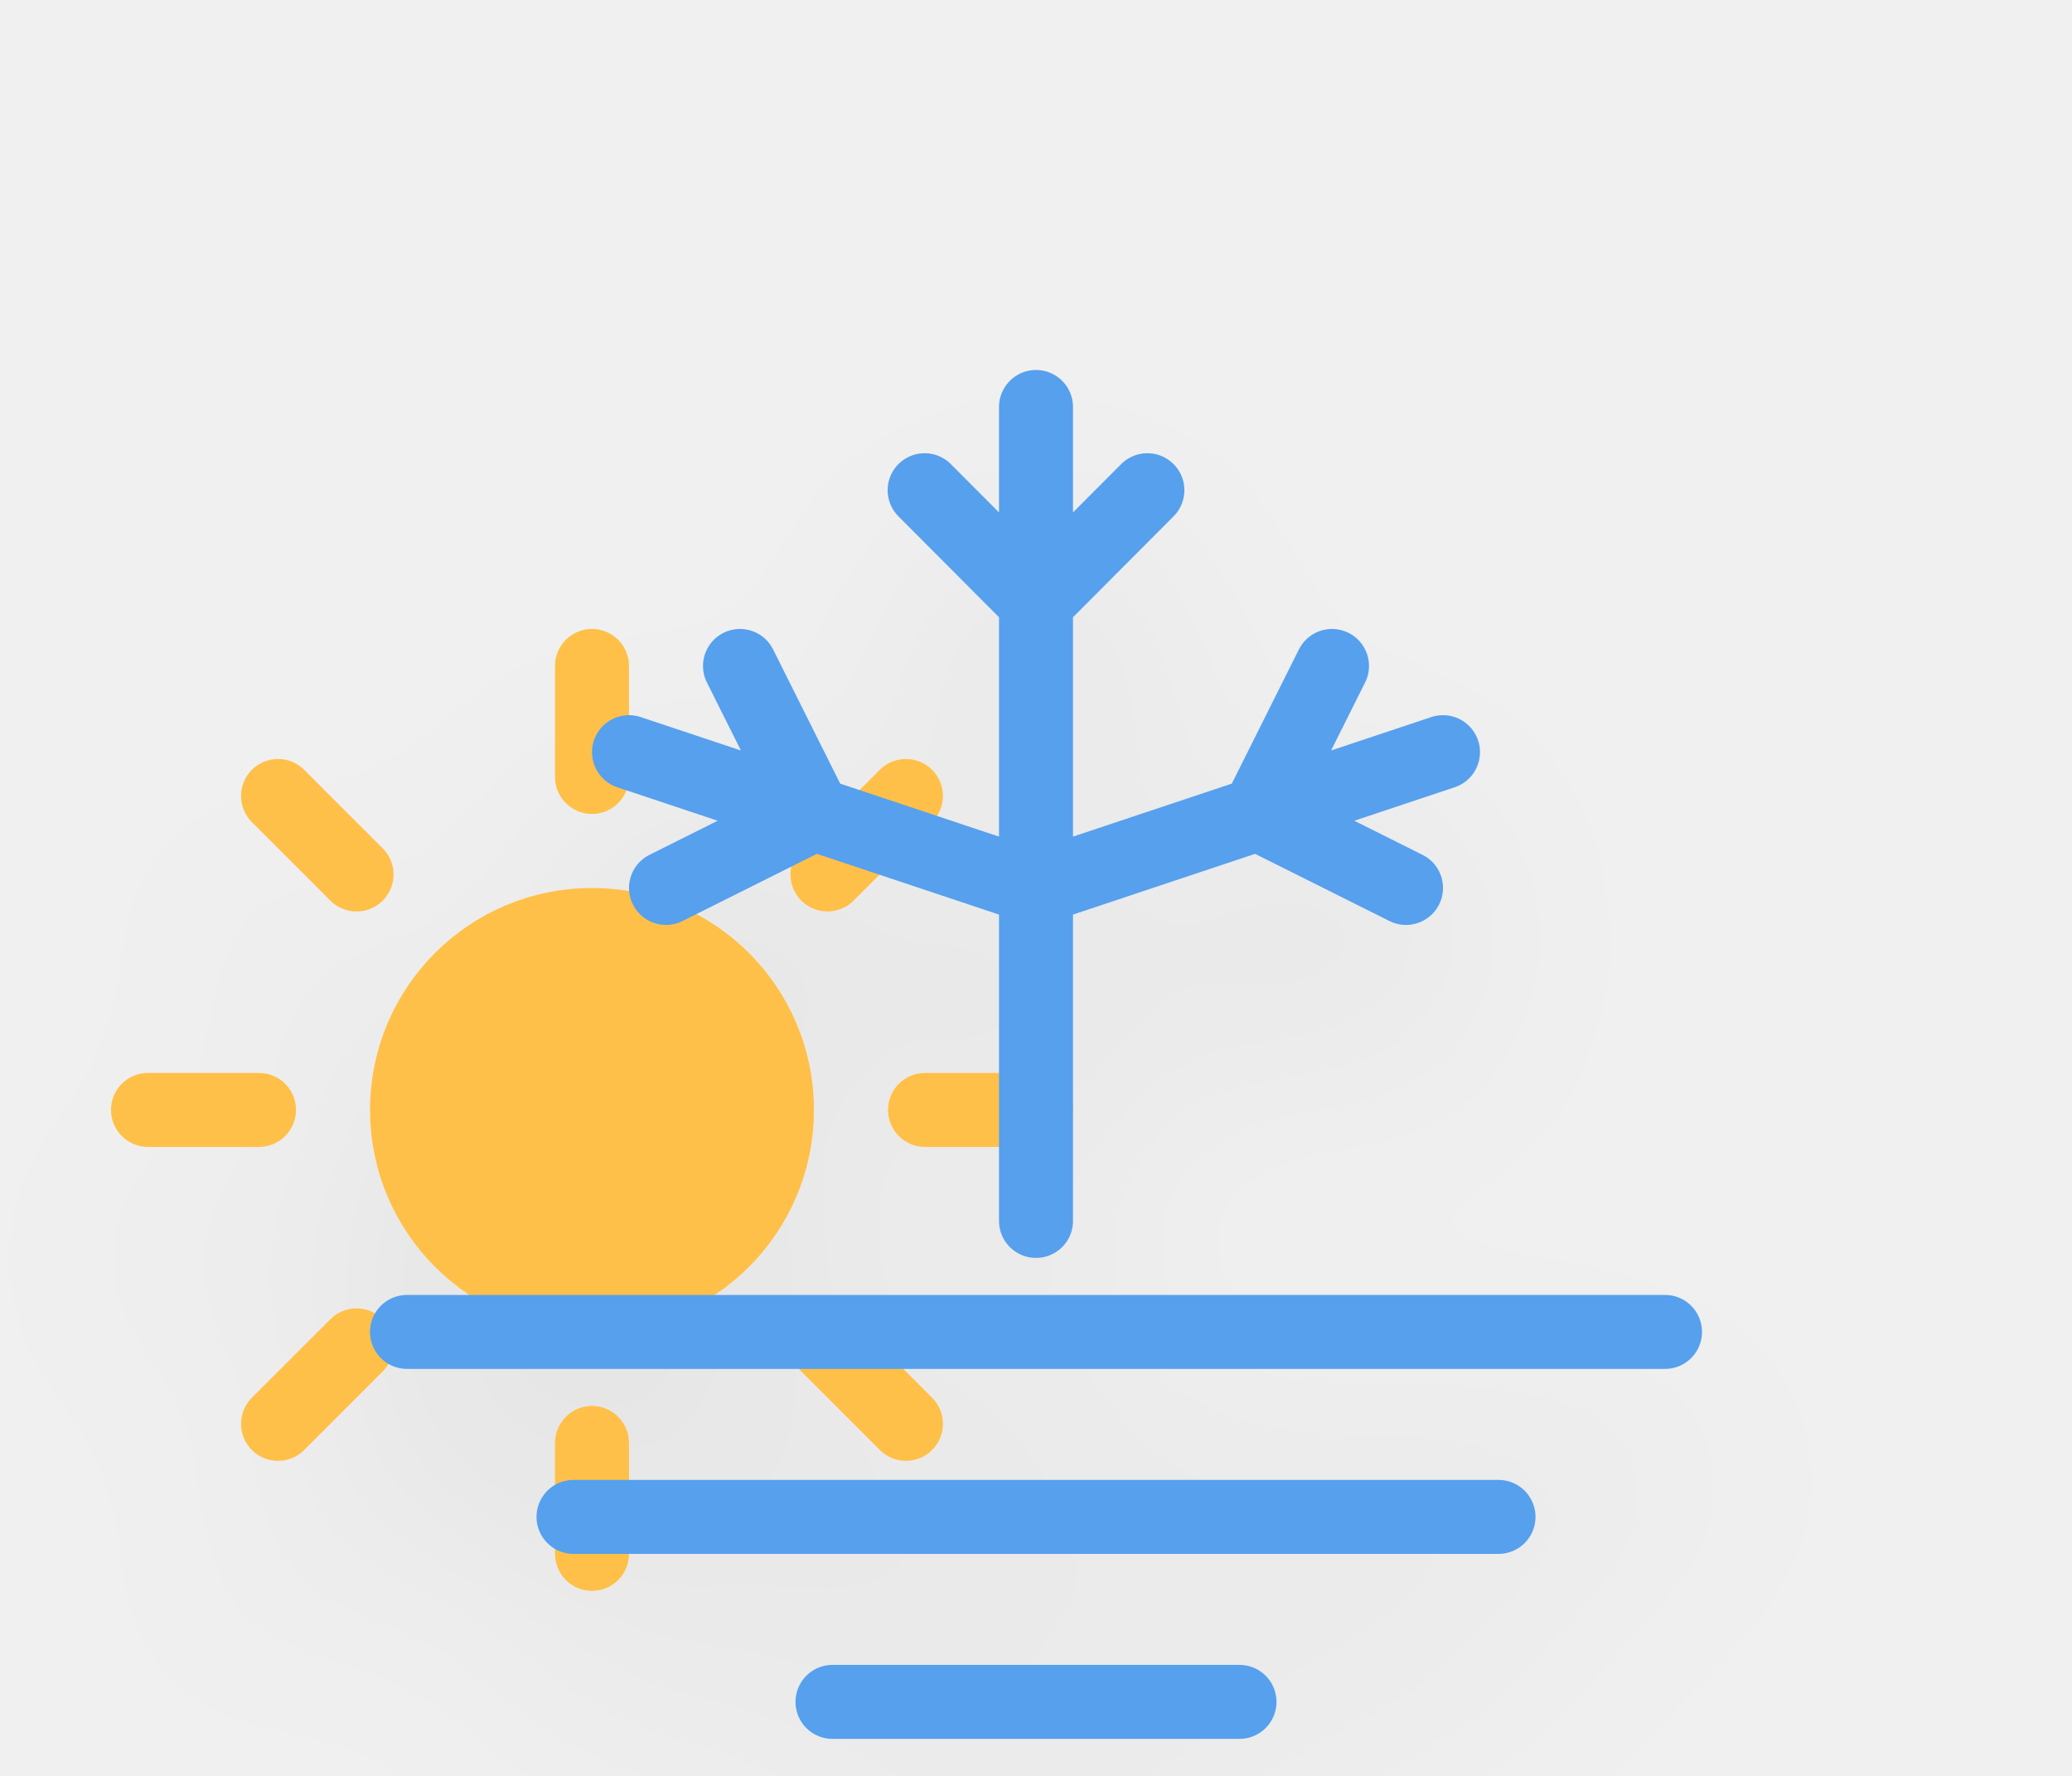
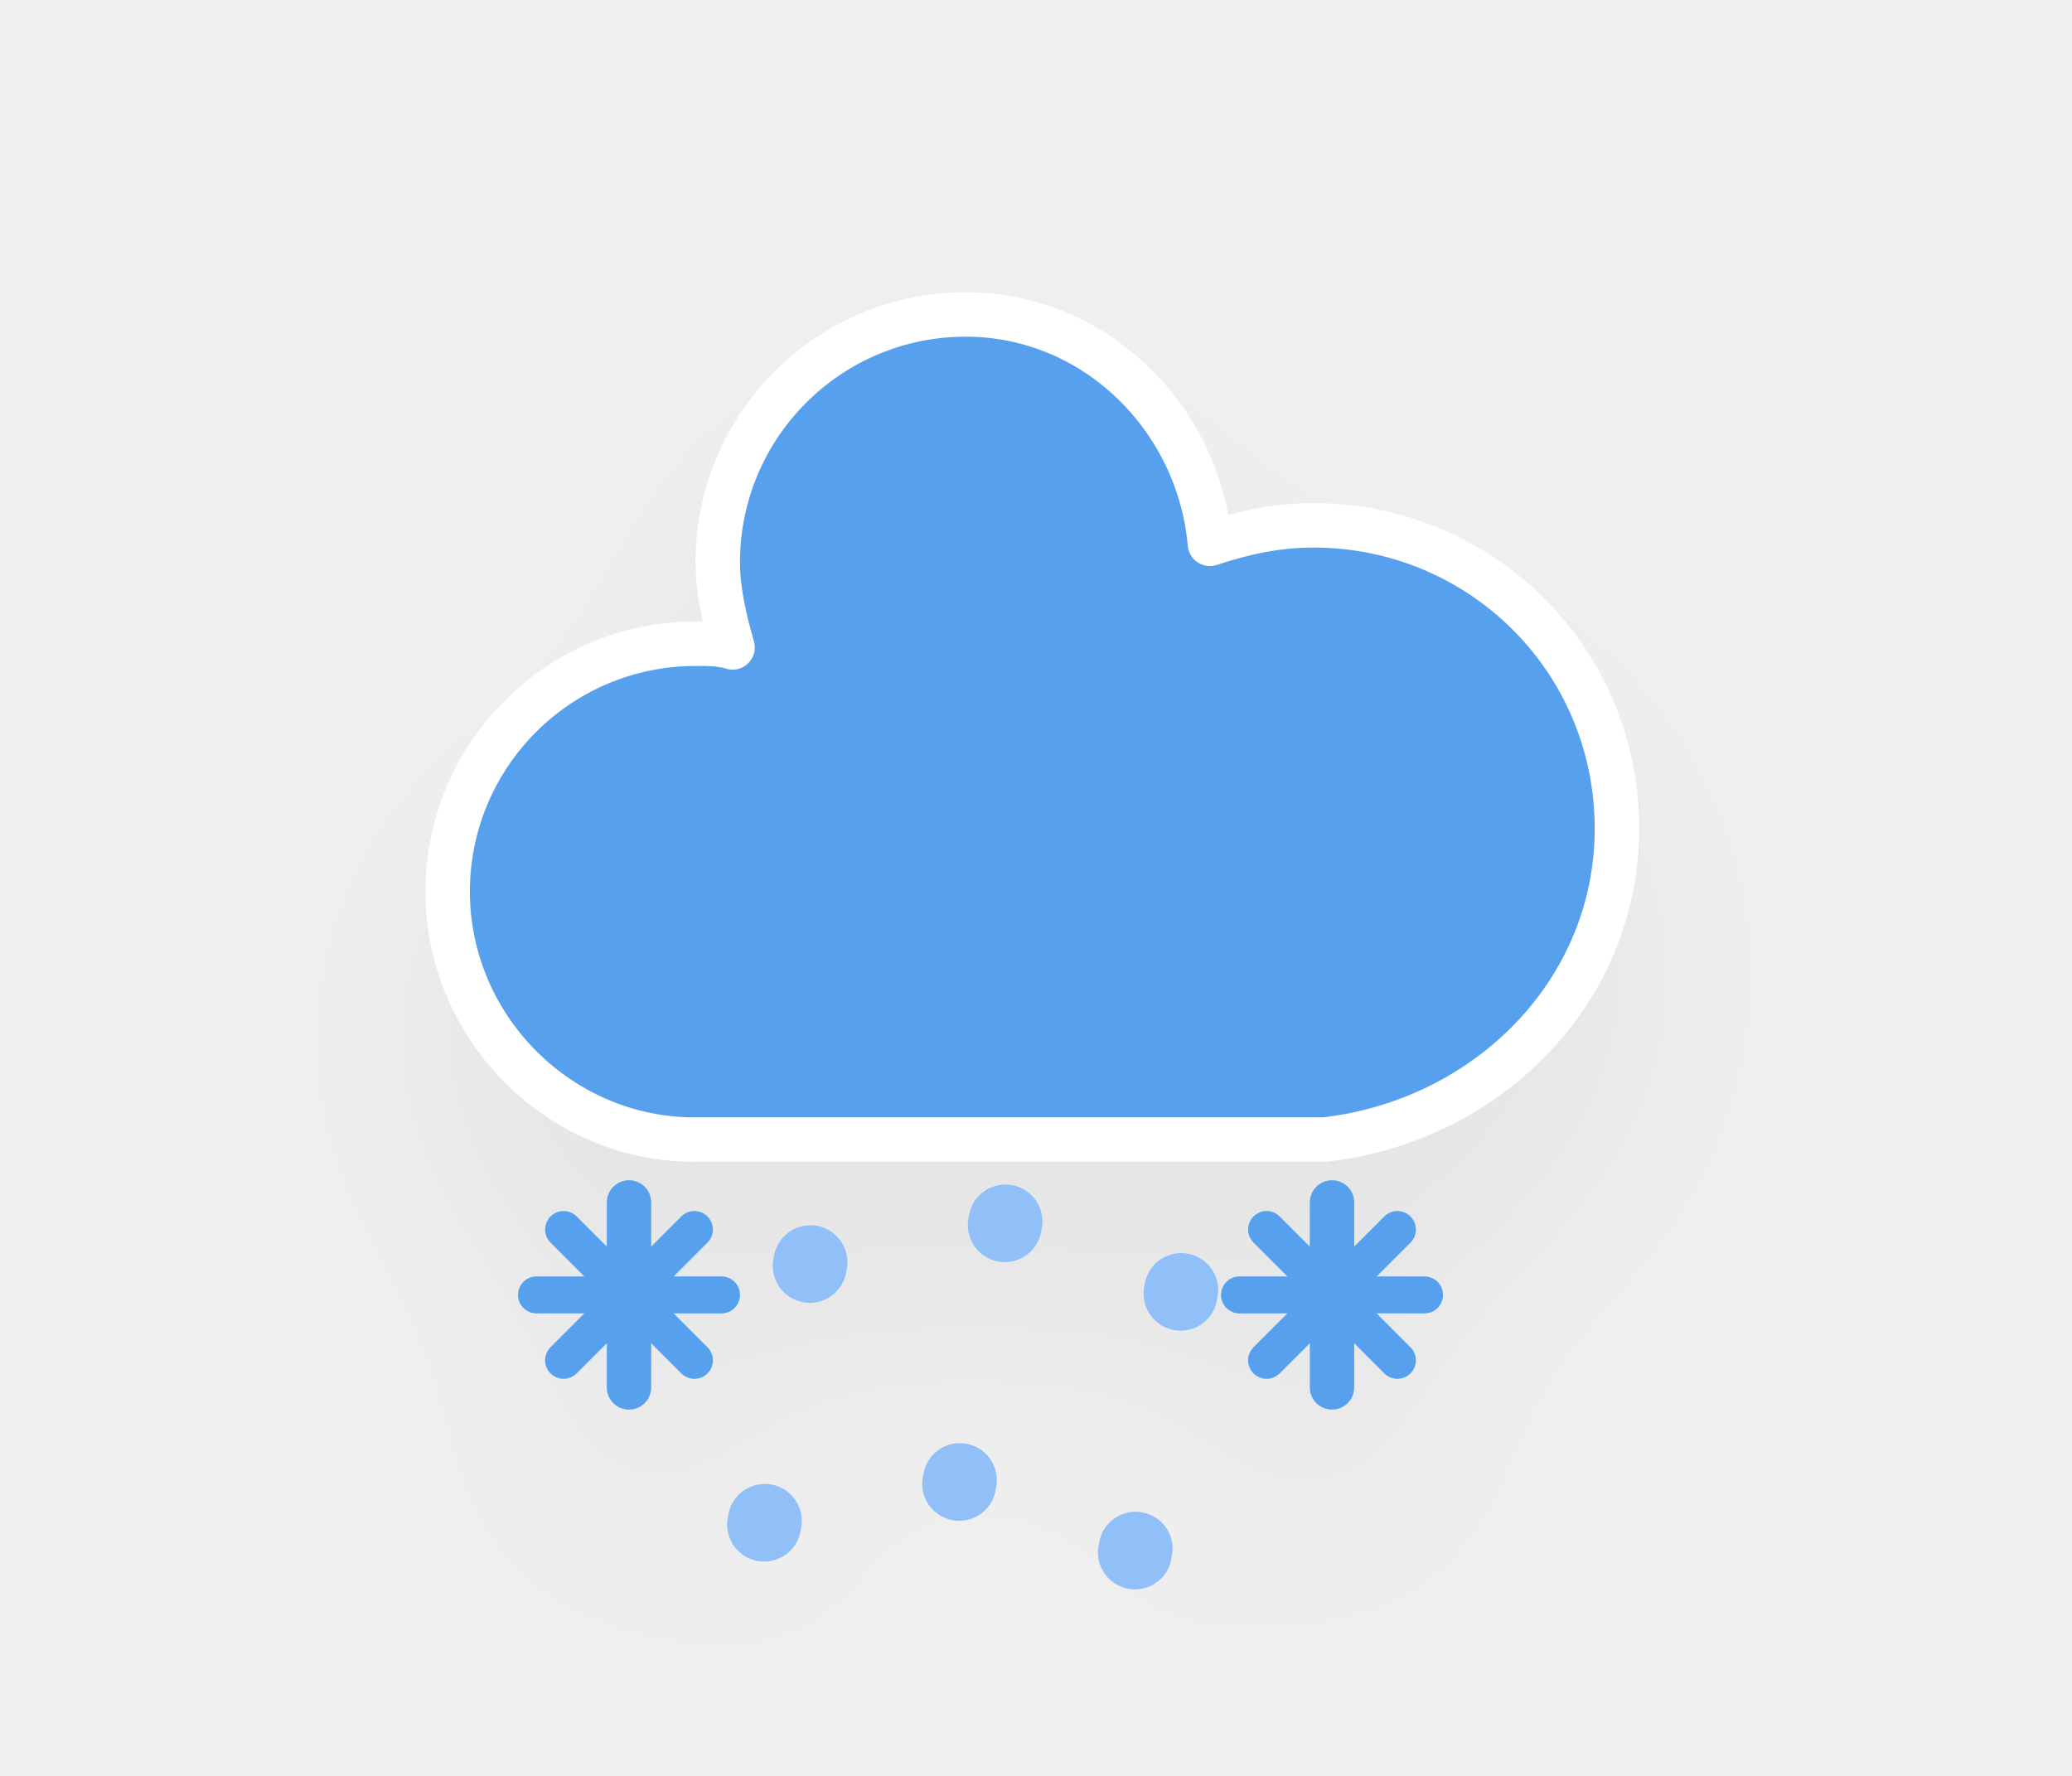
<svg xmlns="http://www.w3.org/2000/svg" width="56" height="48" version="1.1">
  <defs>
-     <filter id="blur" x="-.207" y="-.211" width="1.403" height="1.5">
+     <filter id="blur" x="-.247" y="-.228" width="1.494" height="1.576">
      <feGaussianBlur in="SourceAlpha" stdDeviation="3" />
      <feOffset dx="0" dy="4" result="offsetblur" />
      <feComponentTransfer>
        <feFuncA slope="0.05" type="linear" />
      </feComponentTransfer>
      <feMerge>
        <feMergeNode />
        <feMergeNode in="SourceGraphic" />
      </feMerge>
    </filter>
    <style type="text/css">
      
      /*
- ** SUN
+ ** RAIN
*/
-       @keyframes am-weather-sun {
+       @keyframes am-weather-rain {
        0% {
-           -webkit-transform: rotate(0deg);
-           -moz-transform: rotate(0deg);
-           -ms-transform: rotate(0deg);
-           transform: rotate(0deg);
+           stroke-dashoffset: 0;
        }

        100% {
-           -webkit-transform: rotate(360deg);
-           -moz-transform: rotate(360deg);
-           -ms-transform: rotate(360deg);
-           transform: rotate(360deg);
-         }
-       }
- 
-       .am-weather-sun {
-         -webkit-animation-name: am-weather-sun;
-         -moz-animation-name: am-weather-sun;
-         -ms-animation-name: am-weather-sun;
-         animation-name: am-weather-sun;
-         -webkit-animation-duration: 9s;
-         -moz-animation-duration: 9s;
-         -ms-animation-duration: 9s;
-         animation-duration: 9s;
+           stroke-dashoffset: -100;
+         }
+       }
+ 
+       .am-weather-rain-1 {
+         -webkit-animation-name: am-weather-rain;
+         -moz-animation-name: am-weather-rain;
+         -ms-animation-name: am-weather-rain;
+         animation-name: am-weather-rain;
+         -webkit-animation-duration: 8s;
+         -moz-animation-duration: 8s;
+         -ms-animation-duration: 8s;
+         animation-duration: 8s;
+         -webkit-animation-timing-function: linear;
+         -moz-animation-timing-function: linear;
+         -ms-animation-timing-function: linear;
+         animation-timing-function: linear;
+         -webkit-animation-iteration-count: infinite;
+         -moz-animation-iteration-count: infinite;
+         -ms-animation-iteration-count: infinite;
+         animation-iteration-count: infinite;
+       }
+ 
+       .am-weather-rain-2 {
+         -webkit-animation-name: am-weather-rain;
+         -moz-animation-name: am-weather-rain;
+         -ms-animation-name: am-weather-rain;
+         animation-name: am-weather-rain;
+         -webkit-animation-delay: 0.25s;
+         -moz-animation-delay: 0.25s;
+         -ms-animation-delay: 0.25s;
+         animation-delay: 0.25s;
+         -webkit-animation-duration: 8s;
+         -moz-animation-duration: 8s;
+         -ms-animation-duration: 8s;
+         animation-duration: 8s;
        -webkit-animation-timing-function: linear;
        -moz-animation-timing-function: linear;
        -ms-animation-timing-function: linear;
        animation-timing-function: linear;
        -webkit-animation-iteration-count: infinite;
        -moz-animation-iteration-count: infinite;
        -ms-animation-iteration-count: infinite;
        animation-iteration-count: infinite;
      }

      /*
- ** FROST
+ ** SNOW
*/
-       @keyframes am-weather-frost {
+       @keyframes am-weather-snow {
        0% {
-           -webkit-transform: translate(0.0px, 0.0px);
-           -moz-transform: translate(0.0px, 0.0px);
-           -ms-transform: translate(0.0px, 0.0px);
-           transform: translate(0.0px, 0.0px);
-         }
- 
-         1% {
-           -webkit-transform: translate(0.3px, 0.0px);
-           -moz-transform: translate(0.3px, 0.0px);
-           -ms-transform: translate(0.3px, 0.0px);
-           transform: translate(0.3px, 0.0px);
-         }
- 
-         3% {
-           -webkit-transform: translate(-0.3px, 0.0px);
-           -moz-transform: translate(-0.3px, 0.0px);
-           -ms-transform: translate(-0.3px, 0.0px);
-           transform: translate(-0.3px, 0.0px);
-         }
- 
-         5% {
-           -webkit-transform: translate(0.3px, 0.0px);
-           -moz-transform: translate(0.3px, 0.0px);
-           -ms-transform: translate(0.3px, 0.0px);
-           transform: translate(0.3px, 0.0px);
-         }
- 
-         7% {
-           -webkit-transform: translate(-0.3px, 0.0px);
-           -moz-transform: translate(-0.3px, 0.0px);
-           -ms-transform: translate(-0.3px, 0.0px);
-           transform: translate(-0.3px, 0.0px);
-         }
- 
-         9% {
-           -webkit-transform: translate(0.3px, 0.0px);
-           -moz-transform: translate(0.3px, 0.0px);
-           -ms-transform: translate(0.3px, 0.0px);
-           transform: translate(0.3px, 0.0px);
-         }
- 
-         11% {
-           -webkit-transform: translate(-0.3px, 0.0px);
-           -moz-transform: translate(-0.3px, 0.0px);
-           -ms-transform: translate(-0.3px, 0.0px);
-           transform: translate(-0.3px, 0.0px);
-         }
- 
-         13% {
-           -webkit-transform: translate(0.3px, 0.0px);
-           -moz-transform: translate(0.3px, 0.0px);
-           -ms-transform: translate(0.3px, 0.0px);
-           transform: translate(0.3px, 0.0px);
-         }
- 
-         15% {
-           -webkit-transform: translate(-0.3px, 0.0px);
-           -moz-transform: translate(-0.3px, 0.0px);
-           -ms-transform: translate(-0.3px, 0.0px);
-           transform: translate(-0.3px, 0.0px);
-         }
- 
-         16% {
-           -webkit-transform: translate(0.0px, 0.0px);
-           -moz-transform: translate(0.0px, 0.0px);
-           -ms-transform: translate(0.0px, 0.0px);
-           transform: translate(0.0px, 0.0px);
+           -webkit-transform: translateX(0) translateY(0);
+           -moz-transform: translateX(0) translateY(0);
+           -ms-transform: translateX(0) translateY(0);
+           transform: translateX(0) translateY(0);
+         }
+ 
+         33.33% {
+           -webkit-transform: translateX(-1.2px) translateY(2px);
+           -moz-transform: translateX(-1.2px) translateY(2px);
+           -ms-transform: translateX(-1.2px) translateY(2px);
+           transform: translateX(-1.2px) translateY(2px);
+         }
+ 
+         66.66% {
+           -webkit-transform: translateX(1.4px) translateY(4px);
+           -moz-transform: translateX(1.4px) translateY(4px);
+           -ms-transform: translateX(1.4px) translateY(4px);
+           transform: translateX(1.4px) translateY(4px);
+           opacity: 1;
        }

        100% {
-           -webkit-transform: translate(0.0px, 0.0px);
-           -moz-transform: translate(0.0px, 0.0px);
-           -ms-transform: translate(0.0px, 0.0px);
-           transform: translate(0.0px, 0.0px);
-         }
-       }
- 
-       .am-weather-frost {
-         -webkit-animation-name: am-weather-frost;
-         -moz-animation-name: am-weather-frost;
-         animation-name: am-weather-frost;
-         -webkit-animation-duration: 1.11s;
-         -moz-animation-duration: 1.11s;
-         animation-duration: 1.11s;
+           -webkit-transform: translateX(-1.6px) translateY(6px);
+           -moz-transform: translateX(-1.6px) translateY(6px);
+           -ms-transform: translateX(-1.6px) translateY(6px);
+           transform: translateX(-1.6px) translateY(6px);
+           opacity: 0;
+         }
+       }
+ 
+       .am-weather-snow-1 {
+         -webkit-animation-name: am-weather-snow;
+         -moz-animation-name: am-weather-snow;
+         -ms-animation-name: am-weather-snow;
+         animation-name: am-weather-snow;
+         -webkit-animation-duration: 2s;
+         -moz-animation-duration: 2s;
+         -ms-animation-duration: 2s;
+         animation-duration: 2s;
+         -webkit-animation-timing-function: linear;
+         -moz-animation-timing-function: linear;
+         -ms-animation-timing-function: linear;
+         animation-timing-function: linear;
+         -webkit-animation-iteration-count: infinite;
+         -moz-animation-iteration-count: infinite;
+         -ms-animation-iteration-count: infinite;
+         animation-iteration-count: infinite;
+       }
+ 
+       .am-weather-snow-2 {
+         -webkit-animation-name: am-weather-snow;
+         -moz-animation-name: am-weather-snow;
+         -ms-animation-name: am-weather-snow;
+         animation-name: am-weather-snow;
+         -webkit-animation-delay: 1.2s;
+         -moz-animation-delay: 1.2s;
+         -ms-animation-delay: 1.2s;
+         animation-delay: 1.2s;
+         -webkit-animation-duration: 2s;
+         -moz-animation-duration: 2s;
+         -ms-animation-duration: 2s;
+         animation-duration: 2s;
+         -webkit-animation-timing-function: linear;
+         -moz-animation-timing-function: linear;
+         -ms-animation-timing-function: linear;
+         animation-timing-function: linear;
+         -webkit-animation-iteration-count: infinite;
+         -moz-animation-iteration-count: infinite;
+         -ms-animation-iteration-count: infinite;
+         animation-iteration-count: infinite;
+       }
+ 
+       /*
+ ** CLOUDS
+ */
+       @keyframes am-weather-cloud-2 {
+         0% {
+           -webkit-transform: translate(0px, 0px);
+           -moz-transform: translate(0px, 0px);
+           -ms-transform: translate(0px, 0px);
+           transform: translate(0px, 0px);
+         }
+ 
+         50% {
+           -webkit-transform: translate(2px, 0px);
+           -moz-transform: translate(2px, 0px);
+           -ms-transform: translate(2px, 0px);
+           transform: translate(2px, 0px);
+         }
+ 
+         100% {
+           -webkit-transform: translate(0px, 0px);
+           -moz-transform: translate(0px, 0px);
+           -ms-transform: translate(0px, 0px);
+           transform: translate(0px, 0px);
+         }
+       }
+ 
+       .am-weather-cloud-2 {
+         -webkit-animation-name: am-weather-cloud-2;
+         -moz-animation-name: am-weather-cloud-2;
+         animation-name: am-weather-cloud-2;
+         -webkit-animation-duration: 3s;
+         -moz-animation-duration: 3s;
+         animation-duration: 3s;
        -webkit-animation-timing-function: linear;
        -moz-animation-timing-function: linear;
        animation-timing-function: linear;
        -webkit-animation-iteration-count: infinite;
        -moz-animation-iteration-count: infinite;
        animation-iteration-count: infinite;
      }
      
    </style>
  </defs>
  <g transform="translate(16,-2)" filter="url(#blur)">
-     <g transform="translate(0,16)">
-       <g class="am-weather-sun" transform="translate(0,16)">
-         <line transform="translate(0,9)" y2="3" fill="none" stroke="#ffc04a" stroke-linecap="round" stroke-width="2" />
-         <g transform="rotate(45)">
-           <line transform="translate(0,9)" y2="3" fill="none" stroke="#ffc04a" stroke-linecap="round" stroke-width="2" />
-         </g>
-         <g transform="rotate(90)">
-           <line transform="translate(0,9)" y2="3" fill="none" stroke="#ffc04a" stroke-linecap="round" stroke-width="2" />
-         </g>
-         <g transform="rotate(135)">
-           <line transform="translate(0,9)" y2="3" fill="none" stroke="#ffc04a" stroke-linecap="round" stroke-width="2" />
-         </g>
-         <g transform="scale(-1)">
-           <line transform="translate(0,9)" y2="3" fill="none" stroke="#ffc04a" stroke-linecap="round" stroke-width="2" />F
-         </g>
-         <g transform="rotate(225)">
-           <line transform="translate(0,9)" y2="3" fill="none" stroke="#ffc04a" stroke-linecap="round" stroke-width="2" />
-         </g>
-         <g transform="rotate(-90)">
-           <line transform="translate(0,9)" y2="3" fill="none" stroke="#ffc04a" stroke-linecap="round" stroke-width="2" />
-         </g>
-         <g transform="rotate(-45)">
-           <line transform="translate(0,9)" y2="3" fill="none" stroke="#ffc04a" stroke-linecap="round" stroke-width="2" />
-         </g>
-         <circle r="5" fill="#ffc04a" stroke="#ffc04a" stroke-width="2" />
+     <g class="am-weather-cloud-3" style="-moz-animation-duration:3s;-moz-animation-iteration-count:infinite;-moz-animation-name:am-weather-cloud-2;-moz-animation-timing-function:linear;-webkit-animation-duration:3s;-webkit-animation-iteration-count:infinite;-webkit-animation-name:am-weather-cloud-2;-webkit-animation-timing-function:linear">
+       <path transform="translate(-20,-11)" d="m47.7 35.4c0-4.6-3.7-8.2-8.2-8.2-1 0-1.9 0.2-2.8 0.5-0.3-3.4-3.1-6.2-6.6-6.2-3.7 0-6.7 3-6.7 6.7 0 0.8 0.2 1.6 0.4 2.3-0.3-0.1-0.7-0.1-1-0.1-3.7 0-6.7 3-6.7 6.7 0 3.6 2.9 6.6 6.5 6.7h17.2c4.4-0.5 7.9-4 7.9-8.4z" fill="#57a0ee" stroke="#fff" stroke-linejoin="round" stroke-width="1.2" />
+     </g>
+     <g transform="translate(-20,-10) rotate(10,-247.39,200.17)" fill="none" stroke="#91c0f8" stroke-dasharray="0.1, 7" stroke-linecap="round" stroke-width="2">
+       <line class="am-weather-rain-1" transform="translate(-5,1)" y2="8" style="-moz-animation-duration:8s;-moz-animation-iteration-count:infinite;-moz-animation-name:am-weather-rain;-moz-animation-timing-function:linear;-ms-animation-duration:8s;-ms-animation-iteration-count:infinite;-ms-animation-name:am-weather-rain;-ms-animation-timing-function:linear;-webkit-animation-duration:8s;-webkit-animation-iteration-count:infinite;-webkit-animation-name:am-weather-rain;-webkit-animation-timing-function:linear" />
+       <line class="am-weather-rain-2" transform="translate(0,-1)" y2="8" style="-moz-animation-delay:0.25s;-moz-animation-duration:8s;-moz-animation-iteration-count:infinite;-moz-animation-name:am-weather-rain;-moz-animation-timing-function:linear;-ms-animation-delay:0.25s;-ms-animation-duration:8s;-ms-animation-iteration-count:infinite;-ms-animation-name:am-weather-rain;-ms-animation-timing-function:linear;-webkit-animation-delay:0.25s;-webkit-animation-duration:8s;-webkit-animation-iteration-count:infinite;-webkit-animation-name:am-weather-rain;-webkit-animation-timing-function:linear" />
+       <line class="am-weather-rain-1" transform="translate(5)" y2="8" style="-moz-animation-duration:8s;-moz-animation-iteration-count:infinite;-moz-animation-name:am-weather-rain;-moz-animation-timing-function:linear;-ms-animation-duration:8s;-ms-animation-iteration-count:infinite;-ms-animation-name:am-weather-rain;-ms-animation-timing-function:linear;-webkit-animation-duration:8s;-webkit-animation-iteration-count:infinite;-webkit-animation-name:am-weather-rain;-webkit-animation-timing-function:linear" />
+     </g>
+     <g class="am-weather-snow-1">
+       <g transform="translate(1,28)" fill="none" stroke="#57a0ee" stroke-linecap="round">
+         <line transform="translate(0,9)" y1="-2.5" y2="2.5" stroke-width="1.2" />
+         <line transform="rotate(45,-10.864,4.5)" y1="-2.5" y2="2.5" />
+         <line transform="rotate(90,-4.5,4.5)" y1="-2.5" y2="2.5" />
+         <line transform="rotate(135,-1.864,4.5)" y1="-2.5" y2="2.5" />
      </g>
    </g>
-     <g transform="translate(-16,4)">
-       <g class="am-weather-frost" stroke="#57a0ee" transform="translate(0,2)" fill="none" stroke-width="2" stroke-linecap="round" style="-moz-animation-duration:1.11s;-moz-animation-iteration-count:infinite;-moz-animation-name:am-weather-frost;-moz-animation-timing-function:linear;-webkit-animation-duration:1.11s;-webkit-animation-iteration-count:infinite;-webkit-animation-name:am-weather-frost;-webkit-animation-timing-function:linear">
-         <path d="M11,32H45" />
-         <path d="M15.5,37H40.5" />
-         <path d="M22.5,42H33.5" />
-       </g>
-       <g>
-         <path stroke="#57a0ee" transform="translate(0,0)" fill="none" stroke-width="2" stroke-linecap="round" d="M28,31V9M28,22l11,-3.67M34,20l2,-4M34,20l4,2M28,22l-11,-3.67M22,20l-2,-4M22,20l-4,2M28,14.27l3.01,-3.02M28,14.27l-3.01,-3.02" />
+     <g class="am-weather-snow-2">
+       <g transform="translate(20,28)" fill="none" stroke="#57a0ee" stroke-linecap="round">
+         <line transform="translate(0,9)" y1="-2.5" y2="2.5" stroke-width="1.2" />
+         <line transform="rotate(45,-10.864,4.5)" y1="-2.5" y2="2.5" />
+         <line transform="rotate(90,-4.5,4.5)" y1="-2.5" y2="2.5" />
+         <line transform="rotate(135,-1.864,4.5)" y1="-2.5" y2="2.5" />
      </g>
    </g>
  </g>
</svg>
